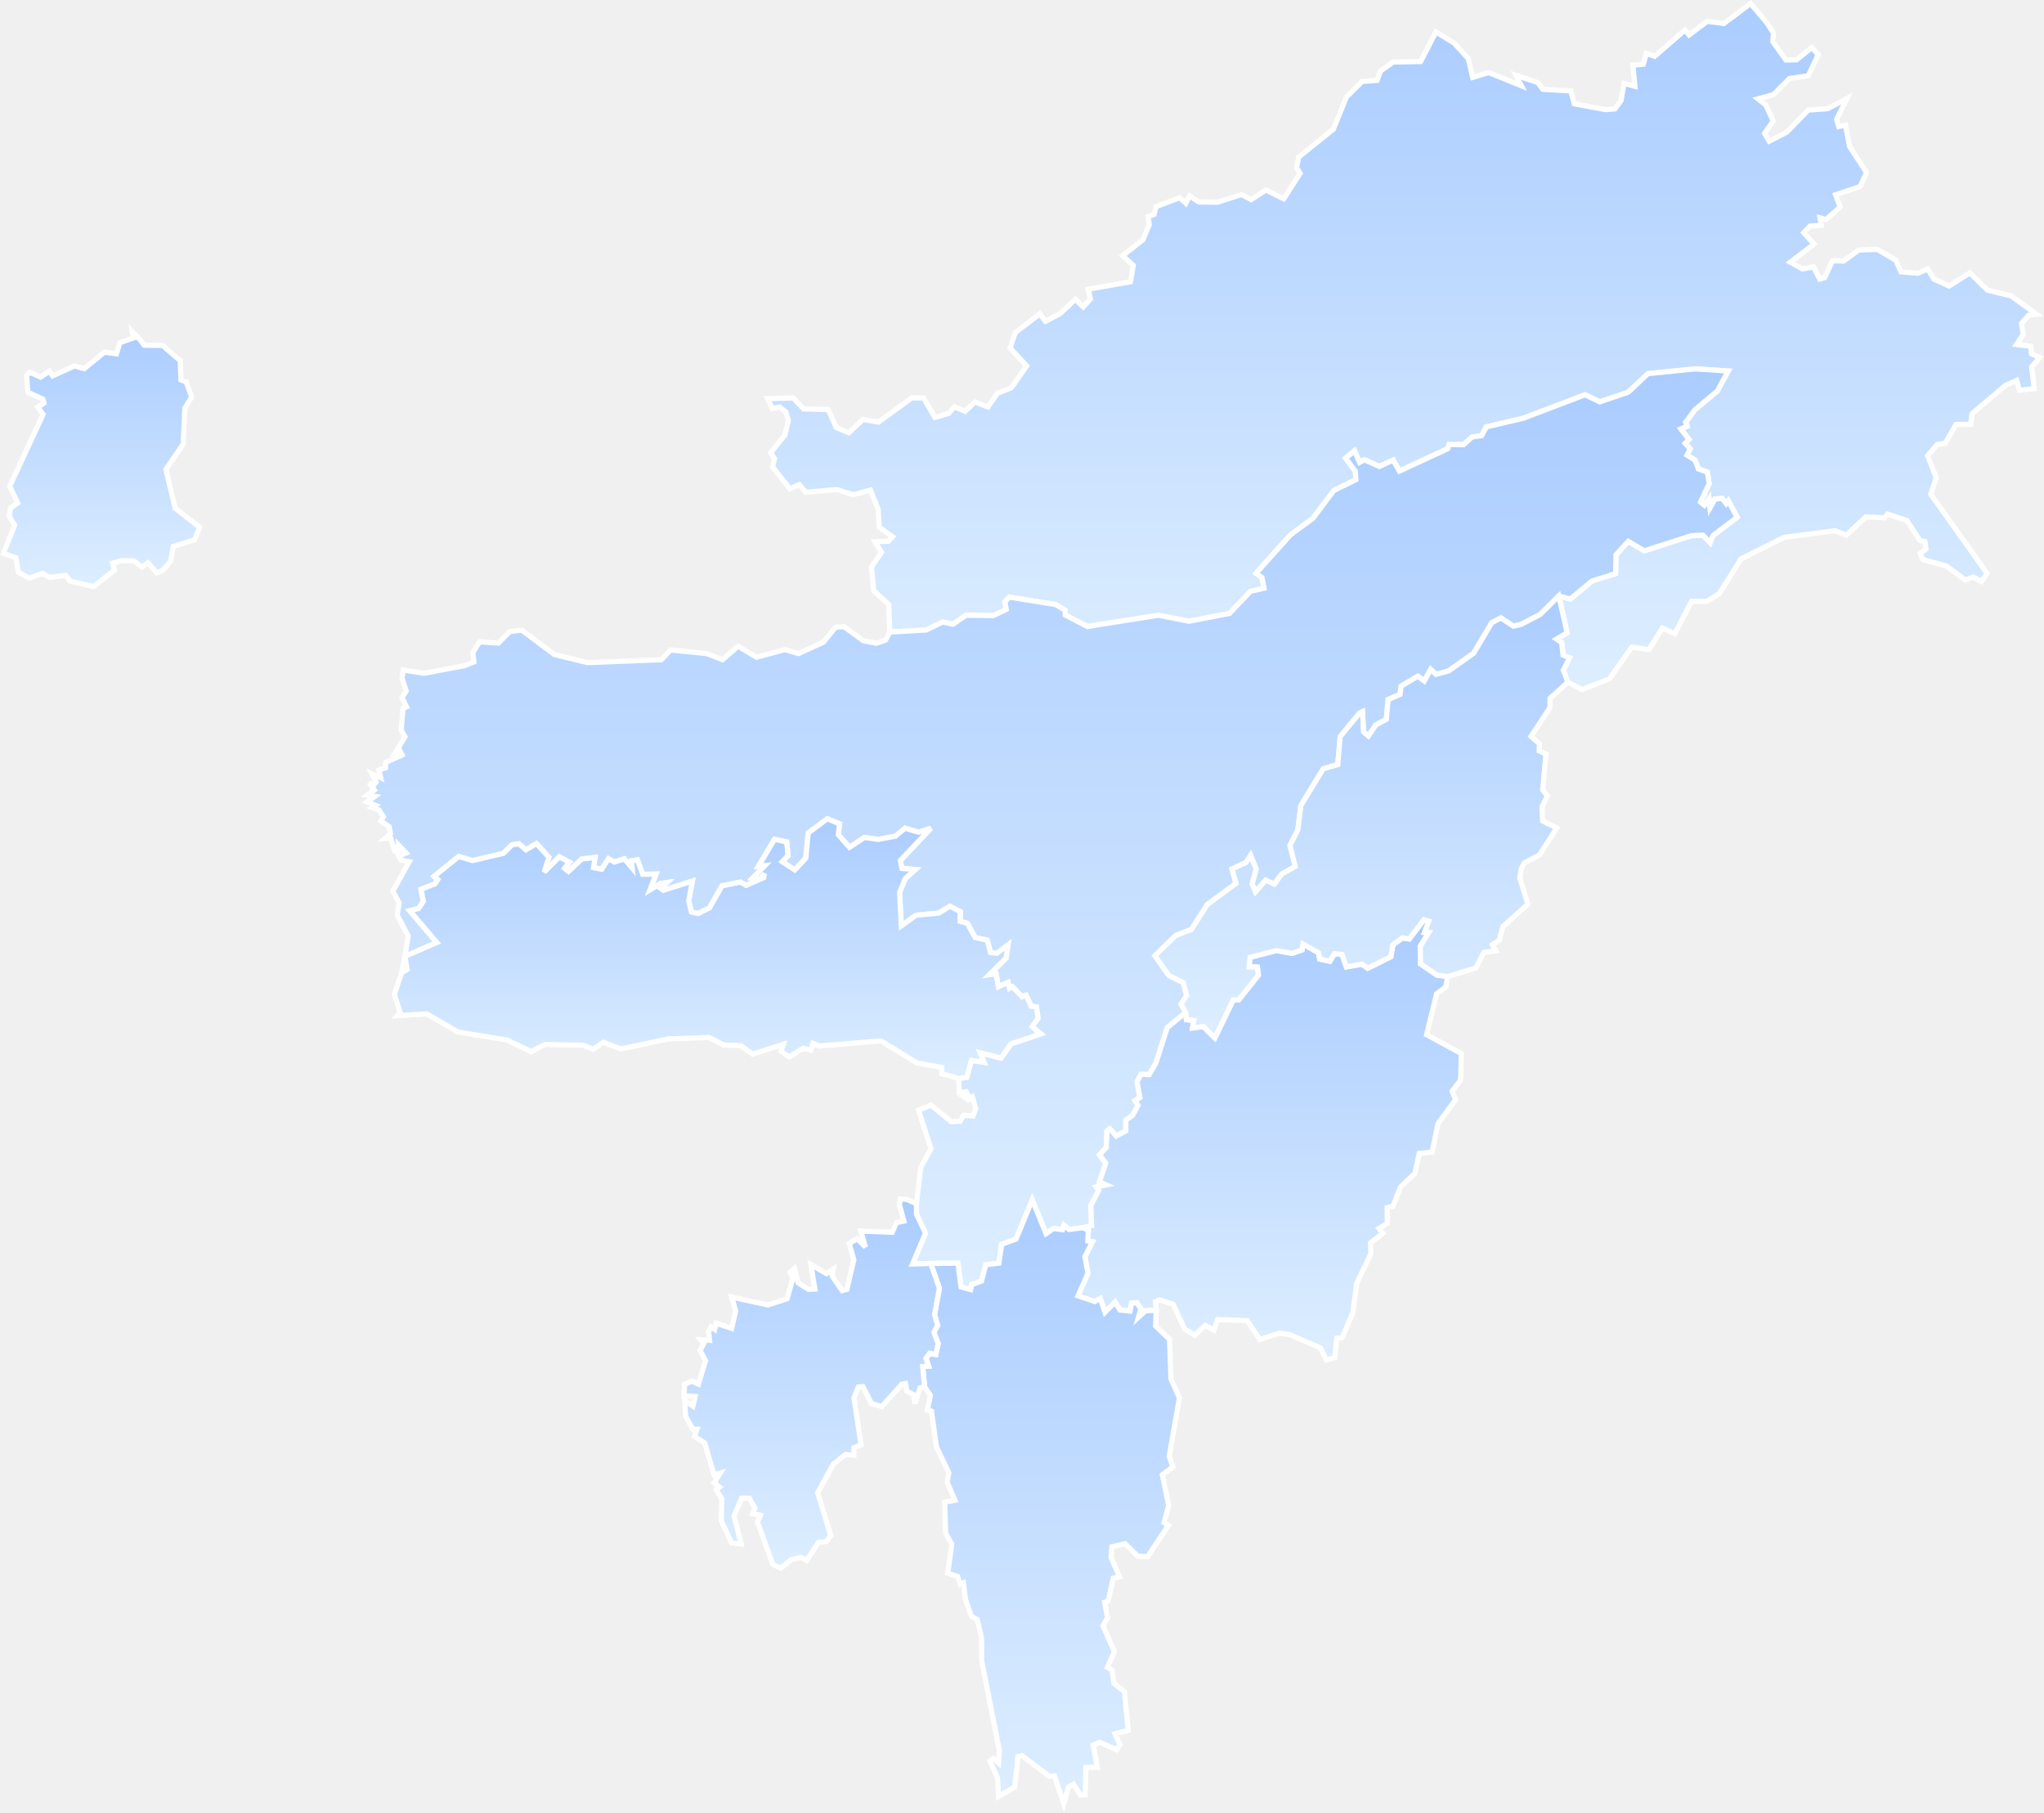
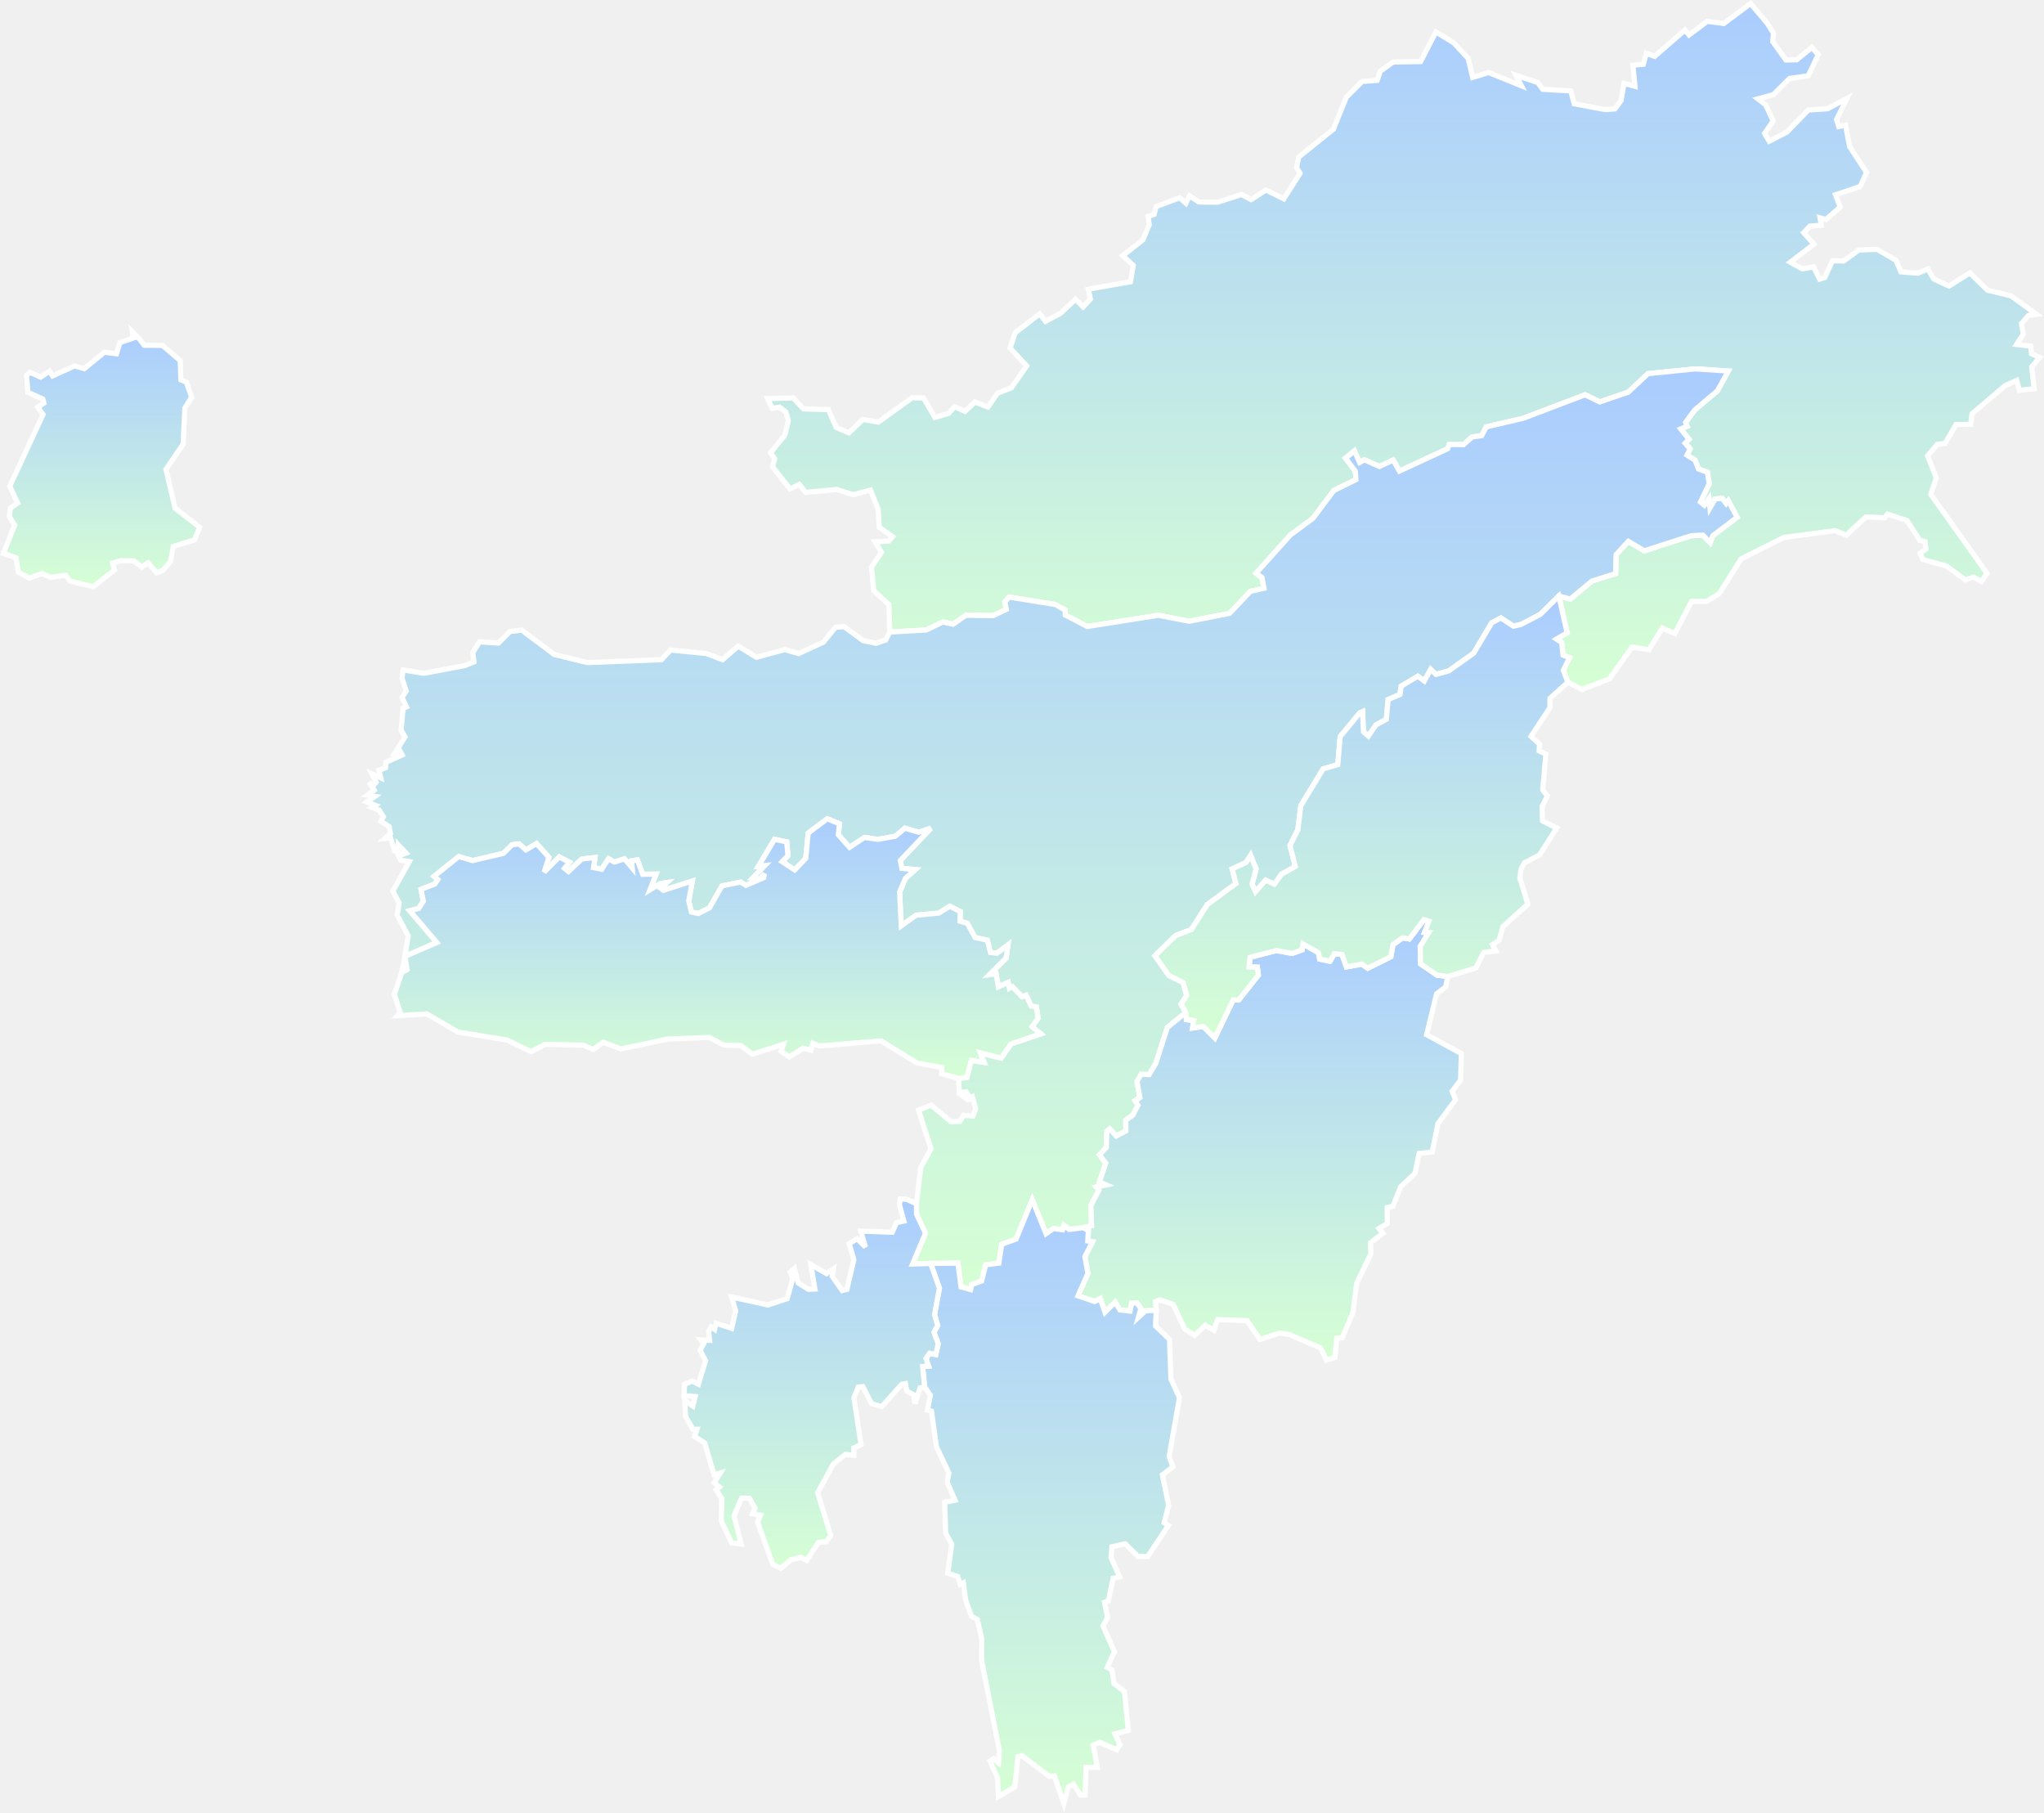
<svg xmlns="http://www.w3.org/2000/svg" xmlns:ns1="http://amcharts.com/ammap" version="1.1" id="svg1" viewBox="0 0 197.475 175.076">
  <defs id="defs1">
    <style type="text/css" id="style1">
      .land {
        /* Use the fill attribute to reference the gradient */
        fill: url(#landGradient);
        fill-opacity: 1;
        stroke: white;
        stroke-opacity: 1;
        stroke-width: 0.5;
        transition: fill 0.3s ease-in-out; /* Add a smooth transition for the hover effect */
      }
      .land:hover {
        fill: #ffff; /* Change the fill color on hover */
        fill-opacity: 1;
        stroke: white;
        stroke-opacity: 1;
        stroke-width: 0.5;
      }
    </style>
    <ns1:ammap projection="mercator" leftLongitude="68.19" topLatitude="37.054" rightLongitude="97.42" bottomLatitude="6.746" />
    <linearGradient id="landGradient" x1="0%" y1="0%" x2="0%" y2="100%">
      <stop offset="0%" stop-color="#aaccff" stop-opacity="1" />
-       <stop offset="100%" stop-color="#ddeeff" stop-opacity="1" />
+       <stop offset="100%" stop-color="#d6ffd4" stop-opacity="1" />
    </linearGradient>
  </defs>
  <g id="g1" transform="translate(-414.8528,-290.4187)">
    <path id="IN-AR" title="Arunachal Pradesh" class="land" d="m 585.597,292.679 0.586,0.923 -0.057,0.841 1.267,1.77 1.034,-0.016 1.469,-1.19 0.621,0.696 -0.973,2.039 -1.803,0.259 -1.561,1.563 -1.49,0.405 0.751,0.583 0.722,1.549 -0.829,1.205 0.445,0.751 1.713,-0.878 2.06,-2.129 1.865,-0.127 1.871,-0.993 -1,2.03 0.212,0.683 0.654,-0.134 0.39,2.067 1.644,2.509 -0.628,1.353 -2.37,0.793 0.447,1.187 -1.382,1.211 -0.568,-0.17 0.119,0.718 -1.089,0.082 -0.606,0.63 0.991,1.113 -2.287,1.745 1.174,0.645 1.07,-0.193 0.596,1.178 0.491,-0.153 0.742,-1.616 1.087,0.022 1.452,-1.06 1.779,-0.064 1.81,1.043 0.488,1.129 1.63,0.135 0.971,-0.416 0.571,0.968 1.478,0.681 2.011,-1.265 1.703,1.671 2.264,0.539 2.48,1.791 -0.774,0.095 -0.687,0.791 0.172,1.026 -0.653,1.002 1.376,0.162 0.074,0.735 0.798,0.354 -0.776,0.895 0.229,2.116 -1.421,0.162 -0.261,-0.953 -1.092,0.481 -3.224,2.735 -0.127,1.023 -1.421,0.019 -1.053,1.817 -0.752,0.104 -0.936,1.096 0.839,2.132 -0.541,1.582 5.44,7.636 -0.53,0.795 -0.792,-0.431 -0.775,0.283 -1.819,-1.347 -2.282,-0.628 -0.257,-0.601 0.558,-0.413 -0.103,-0.728 -0.489,-0.107 -1.243,-1.92 -1.88,-0.616 -0.282,0.356 -1.812,-0.09 -1.888,1.767 -1.08,-0.433 -4.949,0.647 -4.142,2.08 -2.098,3.346 -1.236,0.76 -1.45,10e-4 -1.615,3.106 -1.202,-0.53 -1.294,2.077 -1.649,-0.233 -2.175,3.059 -2.644,1.026 -1.359,-0.706 v 0 l -0.449,-1.143 0.601,-1.213 -0.623,-0.257 -0.136,-1.221 -0.505,-0.33 1.033,-0.607 -0.803,-3.554 v 0 l 1.104,0.297 2.101,-1.742 2.285,-0.723 0.041,-1.82 1.182,-1.293 1.547,0.916 4.526,-1.457 1.134,-0.058 0.701,0.73 0.261,-0.675 2.344,-1.782 -0.85,-1.586 -0.204,0.267 -0.38,-0.491 -0.692,0.044 -0.498,0.871 -0.092,-0.892 -0.445,0.632 -0.377,-0.309 0.842,-1.781 -0.173,-1.105 -0.868,-0.314 -0.328,-0.855 -0.776,-0.48 0.3,-0.601 -0.482,-0.549 0.377,-0.37 -0.801,-1.012 0.62,-0.257 -0.153,-0.381 0.893,-1.201 2.18,-1.837 1.05,-1.915 -3.173,-0.209 -4.587,0.462 -1.901,1.791 -2.755,0.937 -1.42,-0.686 -5.971,2.269 -3.568,0.83 -0.449,0.846 -0.922,0.128 -0.825,0.742 -1.393,-0.015 -0.144,0.413 -4.663,2.159 -0.602,-1.066 -1.329,0.619 -1.455,-0.647 -0.46,0.257 -0.498,-1.118 -0.86,0.707 0.949,1.255 0.054,0.818 -2.132,1.045 -2.016,2.686 -2.185,1.613 -3.313,3.69 0.569,0.417 0.2,1.037 -1.31,0.297 -2.023,2.132 -3.903,0.76 -2.96,-0.577 -6.879,1.084 -2.126,-1.107 -0.023,-0.477 -0.926,-0.538 -4.469,-0.721 -0.416,0.467 0.133,0.726 -1.26,0.598 -2.63,-0.033 -1.253,0.865 -0.977,-0.217 -1.605,0.773 -3.528,0.201 v 0 l -0.095,-2.66 -1.456,-1.335 -0.218,-2.281 0.97,-1.435 -0.63,-1.008 1.299,-0.058 0.397,-0.432 -1.294,-0.929 -0.091,-1.709 -0.748,-1.868 -1.661,0.449 -1.599,-0.504 -2.993,0.275 -0.627,-0.76 -0.893,0.423 -1.688,-2.121 0.196,-0.782 -0.385,-0.59 1.382,-1.706 0.332,-1.393 -0.24,-0.839 -0.614,-0.471 -0.698,0.13 -0.451,-0.947 2.47,-0.064 0.997,1.059 2.4,0.069 0.761,1.728 1.218,0.514 1.363,-1.292 1.498,0.256 3.244,-2.351 1.123,0.025 1.088,1.876 1.336,-0.395 0.566,-0.637 1.006,0.443 0.972,-0.9 1.243,0.482 0.928,-1.331 1.343,-0.532 1.471,-2.105 -1.602,-1.731 0.503,-1.487 2.358,-1.806 0.561,0.714 1.441,-0.77 1.45,-1.352 0.75,0.733 0.699,-0.764 -0.212,-0.948 4.089,-0.722 0.263,-1.585 -1.023,-0.93 1.953,-1.536 0.614,-1.456 -0.113,-0.79 0.582,-0.208 0.193,-0.756 2.276,-0.851 0.598,0.532 0.354,-0.72 0.895,0.596 1.805,0.027 2.334,-0.749 0.913,0.493 1.441,-0.924 1.719,0.846 1.576,-2.464 -0.338,-0.541 0.202,-1.023 3.354,-2.698 1.247,-3.08 1.528,-1.527 1.448,-0.106 0.322,-0.897 1.233,-0.874 2.652,-0.05 1.472,-2.858 1.735,1.058 1.388,1.509 0.432,1.825 1.545,-0.469 3.161,1.28 -0.529,-1.011 2.111,0.697 0.489,0.656 2.7,0.153 0.33,1.244 3.007,0.561 0.925,-0.068 0.6,-0.814 0.279,-1.649 1.057,0.278 -0.191,-2.036 1.007,-0.095 0.271,-1.047 0.823,0.287 2.922,-2.545 0.394,0.479 1.766,-1.317 1.597,0.21 2.584,-1.929 z" />
    <path id="IN-AS" title="Assam" class="land" d="m 453.975,382.794 0.206,1.282 -0.521,0.291 v 0 z m 46.843,-31.323 3.527,-0.202 1.605,-0.773 0.977,0.217 1.253,-0.865 2.63,0.034 1.261,-0.598 -0.133,-0.726 0.415,-0.467 4.47,0.721 0.926,0.538 0.023,0.477 2.126,1.107 6.879,-1.084 2.96,0.577 3.902,-0.76 2.023,-2.132 1.31,-0.297 -0.199,-1.037 -0.569,-0.417 3.313,-3.69 2.186,-1.612 2.016,-2.686 2.132,-1.046 -0.054,-0.818 -0.949,-1.255 0.86,-0.707 0.498,1.118 0.46,-0.257 1.455,0.647 1.329,-0.619 0.602,1.066 4.663,-2.159 0.145,-0.414 1.393,0.016 0.825,-0.742 0.922,-0.128 0.449,-0.845 3.567,-0.831 5.972,-2.269 1.42,0.686 2.755,-0.937 1.9,-1.791 4.588,-0.462 3.173,0.209 -1.05,1.915 -2.181,1.837 -0.893,1.202 0.152,0.38 -0.619,0.257 0.801,1.012 -0.377,0.37 0.481,0.549 -0.3,0.602 0.776,0.479 0.328,0.855 0.867,0.314 0.174,1.105 -0.843,1.78 0.377,0.309 0.445,-0.632 0.092,0.892 0.498,-0.871 0.692,-0.044 0.38,0.491 0.204,-0.267 0.85,1.586 -2.344,1.782 -0.261,0.676 -0.701,-0.73 -1.134,0.058 -4.526,1.458 -1.547,-0.916 -1.182,1.293 -0.041,1.82 -2.285,0.723 -2.102,1.742 -1.104,-0.297 v 0 l -1.789,1.777 -1.856,0.97 -0.747,0.167 -1.204,-0.791 -0.878,0.459 -1.759,2.95 -2.42,1.713 -1.22,0.326 -0.506,-0.481 -0.617,1.125 -0.62,-0.463 -1.614,0.958 -0.114,0.801 -1.143,0.492 -0.177,1.91 -1.012,0.551 -0.725,1.063 -0.474,-0.415 -0.086,-1.94 -0.273,0.123 -1.888,2.288 -0.23,2.703 -1.413,0.414 -2.16,3.555 -0.287,2.333 -0.759,1.513 0.514,2.03 -1.33,0.741 -0.694,0.966 -0.846,-0.387 -0.974,1.117 -0.334,-0.739 0.388,-1.467 -0.53,-1.304 -0.443,0.687 -1.344,0.624 0.373,1.407 -2.768,2.031 -1.536,2.409 -1.515,0.579 -2.005,1.954 1.343,1.907 1.381,0.679 0.342,1.263 -0.551,0.822 0.463,0.804 v 0 l -1.785,1.459 -1.108,3.452 -0.652,1.1 -0.763,-0.039 -0.405,0.709 0.284,1.549 -0.47,0.287 0.278,0.459 -0.506,0.953 -0.668,0.478 0.004,1.037 -0.93,0.493 -0.634,-0.689 -0.27,0.231 -0.054,1.556 -0.656,0.723 0.604,0.802 -0.613,1.813 0.661,0.29 -0.961,0.2 0.242,0.314 -0.772,1.467 0.071,1.963 -0.81,0.181 v 0 l -1.356,0.177 -0.506,-0.397 -0.133,0.422 -0.886,-0.115 -0.71,0.497 -1.334,-3.272 -1.561,3.797 -1.391,0.506 -0.266,1.812 -1.275,0.17 -0.4,1.563 -0.956,0.347 -0.104,0.476 -0.927,-0.252 -0.298,-2.299 -2.632,0.031 v 0 l -1.754,0.056 1.249,-2.971 -0.867,-1.853 -0.002,-1 v 0 l 0.417,-3.502 0.991,-1.82 -1.209,-3.73 1.212,-0.479 1.948,1.608 0.855,-0.05 0.353,-0.577 0.893,0.074 0.271,-0.696 -0.323,-1.147 -0.432,0.273 -0.348,-0.252 0.453,-0.084 -0.275,-0.438 -0.672,0.082 -0.054,-1.361 v 0 l 0.782,-0.122 0.44,-1.63 1.228,0.194 -0.383,-0.929 2.03,0.513 0.947,-1.365 2.879,-0.973 -0.832,-0.69 0.576,-0.825 -0.163,-1.09 -0.499,-0.063 -0.492,-1.06 -0.396,0.145 -0.929,-0.971 -0.286,0.156 -0.122,-0.576 -0.945,0.433 -0.229,-1.271 -0.643,0.097 1.617,-1.614 0.184,-1.264 -1.065,0.803 -0.629,-0.07 -0.312,-1.19 -1.171,-0.252 -0.759,-1.375 -0.697,-0.197 0.021,-0.935 -1.007,-0.511 -1.078,0.655 -2.189,0.208 -1.429,1.024 -0.159,-3.256 0.56,-1.329 0.955,-0.853 -1.294,-0.11 -0.153,-0.764 2.951,-3.112 -1.176,0.384 -1.316,-0.393 -0.945,0.779 -1.681,0.303 -1.293,-0.19 -1.443,0.962 -1.088,-1.22 0.118,-1.056 -1.183,-0.487 -1.843,1.38 -0.231,2.436 -1.065,1.127 -1.218,-0.799 0.562,-0.577 -0.122,-1.333 -1.179,-0.248 -1.553,2.603 0.622,-0.068 -1.185,1.214 0.691,0.087 0.459,-0.514 -0.09,0.388 -1.696,0.737 -0.534,-0.317 -1.786,0.368 -1.213,2.125 -1.083,0.543 -0.668,-0.142 -0.253,-1.081 0.347,-1.913 -2.788,0.894 -0.28,-0.197 0.6,-0.549 -0.616,0.088 -1.012,0.614 0.596,-1.522 -1.293,0.02 -0.518,-1.398 -0.562,0.102 0.067,0.691 -0.756,-0.89 -0.968,0.314 -0.563,-0.323 -0.666,1.016 -0.785,-0.16 0.144,-0.975 -1.284,0.151 -1.282,1.202 -0.383,-0.31 0.471,-0.583 -0.975,-0.518 -1.463,1.471 0.458,-1.431 -1.196,-1.325 -1.019,0.607 -0.673,-0.582 -0.66,0.089 -0.851,0.833 -2.969,0.693 -1.337,-0.389 -2.385,1.912 0.36,0.304 -0.285,0.433 -1.334,0.517 0.223,1.157 -0.455,0.691 -0.855,0.221 2.61,3.068 -3.081,1.338 v 0 l 0.316,-1.976 -1.059,-2.024 0.187,-1.174 -0.608,-1.126 1.588,-2.853 -0.814,-0.144 -0.209,-0.405 0.71,-0.282 -0.75,-0.795 0.004,0.682 -0.352,-0.09 -0.396,-1.262 -0.547,0.057 0.534,-0.48 -0.124,-0.661 -0.805,-0.531 0.242,-0.427 -0.414,-0.653 -0.673,-0.242 v 0 l 0.322,-0.208 -0.823,-0.327 0.778,-0.539 -0.728,-0.115 0.659,-0.487 -0.501,-0.735 0.427,0.267 0.257,-0.294 -0.411,-0.804 0.854,0.38 -0.17,-0.747 0.635,-0.219 0.024,-0.52 1.576,-0.725 -0.219,-0.425 -0.409,0.146 0.907,-1.474 -0.376,-0.649 0.195,-2.097 0.325,-0.148 -0.429,-0.912 0.404,-0.608 -0.406,-1.265 v 0 l 0.113,-0.774 1.997,0.322 3.941,-0.74 0.893,-0.366 -0.098,-0.913 0.645,-1.026 1.814,0.128 1.121,-1.118 1.144,-0.135 3.145,2.354 3.189,0.78 7.153,-0.277 0.893,-0.94 3.469,0.345 1.549,0.591 1.508,-1.304 1.768,1.068 2.742,-0.736 1.329,0.378 2.4,-1.096 1.169,-1.447 0.826,-0.049 1.849,1.351 1.255,0.25 0.909,-0.314 z" />
    <path id="IN-ML" title="Meghalaya" class="land" d="m 453.975,382.794 3.081,-1.337 -2.611,-3.068 0.856,-0.221 0.455,-0.691 -0.223,-1.157 1.334,-0.517 0.285,-0.433 -0.36,-0.304 2.385,-1.912 1.337,0.389 2.968,-0.692 0.851,-0.833 0.66,-0.089 0.673,0.582 1.019,-0.607 1.196,1.325 -0.458,1.431 1.463,-1.472 0.974,0.518 -0.47,0.583 0.382,0.309 1.283,-1.202 1.284,-0.15 -0.144,0.975 0.785,0.16 0.666,-1.016 0.564,0.323 0.968,-0.313 0.756,0.89 -0.068,-0.692 0.562,-0.102 0.517,1.399 1.293,-0.02 -0.595,1.522 1.011,-0.615 0.617,-0.088 -0.6,0.549 0.28,0.197 2.788,-0.894 -0.346,1.913 0.253,1.08 0.667,0.142 1.083,-0.543 1.213,-2.125 1.787,-0.368 0.534,0.317 1.696,-0.737 0.09,-0.388 -0.459,0.514 -0.692,-0.088 1.185,-1.214 -0.622,0.068 1.553,-2.602 1.178,0.248 0.122,1.333 -0.561,0.577 1.218,0.8 1.065,-1.127 0.232,-2.436 1.842,-1.38 1.183,0.487 -0.118,1.056 1.088,1.22 1.443,-0.962 1.293,0.191 1.681,-0.303 0.945,-0.779 1.316,0.393 1.176,-0.385 -2.951,3.113 0.153,0.764 1.294,0.11 -0.955,0.853 -0.559,1.328 0.159,3.257 1.429,-1.025 2.189,-0.208 1.078,-0.656 1.007,0.512 -0.022,0.934 0.698,0.198 0.759,1.375 1.17,0.252 0.312,1.19 0.629,0.071 1.065,-0.803 -0.183,1.263 -1.618,1.614 0.643,-0.097 0.23,1.271 0.945,-0.433 0.122,0.576 0.286,-0.156 0.929,0.971 0.396,-0.145 0.492,1.06 0.499,0.063 0.164,1.09 -0.577,0.825 0.832,0.691 -2.878,0.972 -0.948,1.366 -2.03,-0.514 0.383,0.93 -1.228,-0.195 -0.44,1.631 -0.782,0.121 v 0 l -1.648,-0.467 0.014,-0.599 -2.393,-0.431 -3.482,-2.138 -5.973,0.499 -0.607,-0.266 -0.186,0.658 -0.767,-0.174 -1.315,0.829 -0.815,-0.53 0.247,-0.693 -3,0.967 -1.136,-0.833 -1.622,-0.05 -1.435,-0.738 -4.004,0.157 -4.512,0.952 -1.707,-0.64 -0.966,0.679 -0.973,-0.397 -3.686,-0.078 -1.347,0.703 -2.321,-1.127 -4.738,-0.769 -3.013,-1.752 -2.867,0.169 0.275,-0.335 -0.539,-1.73 0.7,-2.091 v 0 l 0.521,-0.29 z" />
    <path id="IN-MN" title="Manipur" class="land" d="m 529.416,388.21 0.058,0.697 0.713,0.079 -0.12,0.724 1.038,-0.147 1.116,1.116 1.775,-3.674 h 0.528 l 1.904,-2.397 -0.103,-0.771 -0.801,-0.02 0.102,-0.931 2.539,-0.65 1.534,0.273 0.947,-0.34 0.088,-0.572 1.493,0.84 0.128,0.623 0.976,0.208 0.448,-0.728 0.728,0.065 0.418,1.204 1.505,-0.264 0.56,0.397 2.236,-1.111 0.204,-1.156 0.92,-0.667 0.656,0.107 1.416,-1.863 0.474,0.147 -0.41,1.076 0.401,0.02 -0.826,1.339 0.035,1.687 1.582,1.085 1.034,0.137 v 0 l -0.18,1.004 -0.891,0.666 -0.96,3.95 3.355,1.822 -0.072,2.559 -0.818,1.079 0.333,0.822 -1.7,2.297 -0.564,2.758 -1.254,0.128 -0.408,1.927 -1.382,1.302 -0.751,1.881 -0.548,0.126 0.011,1.525 -0.808,0.491 0.377,0.463 -1.193,0.925 0.034,1.061 -1.367,2.848 -0.364,2.816 -1.033,2.426 -0.527,0.061 -0.195,1.874 -0.813,0.228 -0.556,-1.157 -2.978,-1.29 -0.98,-0.157 -1.906,0.621 -1.235,-1.814 -2.854,-0.108 -0.358,1.018 -0.836,-0.457 -1.015,0.966 -0.968,-0.609 -1.119,-2.399 -1.289,-0.421 -0.415,0.171 0.071,0.838 v 0 l -1.03,0.042 -0.689,0.633 0.237,-0.831 -0.388,-0.572 -0.507,0.03 -0.149,0.775 -0.981,-0.113 -0.459,-0.755 -0.984,0.981 -0.449,-1.32 -0.54,0.28 -1.618,-0.551 0.961,-2.172 -0.295,-1.608 0.736,-1.437 -0.457,-0.078 0.059,-0.998 -0.499,-0.292 v 0 l 0.809,-0.181 -0.071,-1.963 0.773,-1.466 -0.243,-0.315 0.961,-0.2 -0.661,-0.29 0.614,-1.812 -0.604,-0.802 0.656,-0.723 0.054,-1.556 0.27,-0.231 0.633,0.689 0.93,-0.493 -0.004,-1.037 0.668,-0.477 0.506,-0.953 -0.278,-0.46 0.469,-0.287 -0.284,-1.549 0.405,-0.709 0.763,0.038 0.652,-1.1 1.109,-3.452 z" />
    <path id="IN-MZ" title="Mizoram" class="land" d="m 504.77,412.459 2.631,-0.031 0.298,2.299 0.927,0.252 0.104,-0.476 0.957,-0.347 0.4,-1.563 1.275,-0.17 0.266,-1.812 1.391,-0.506 1.56,-3.796 1.334,3.272 0.71,-0.497 0.886,0.115 0.133,-0.422 0.505,0.398 1.357,-0.177 v 0 l 0.499,0.292 -0.059,0.998 0.457,0.078 -0.736,1.437 0.295,1.608 -0.961,2.172 1.618,0.551 0.54,-0.28 0.449,1.32 0.984,-0.981 0.459,0.755 0.981,0.113 0.149,-0.775 0.507,-0.03 0.388,0.572 -0.237,0.831 0.689,-0.633 1.03,-0.042 v 0 l -0.062,1.515 1.346,1.29 0.139,3.839 0.824,1.801 -0.994,5.657 0.355,1.027 -1.013,0.76 0.606,2.951 -0.435,1.675 0.412,0.265 -2.008,3.004 -0.932,-0.014 -1.23,-1.218 -1.288,0.289 -0.078,1.057 0.82,1.846 -0.62,0.134 -0.472,2.189 -0.355,0.133 0.282,1.494 -0.439,0.787 1.102,2.491 -0.684,1.513 0.46,0.266 0.176,1.278 1.02,0.809 0.371,3.741 -1.286,0.327 0.476,1.045 -0.322,0.491 -1.622,-0.718 -0.635,0.281 0.396,2.148 -1.095,-0.003 -0.084,2.655 -0.445,0.023 -0.674,-1.055 -0.505,0.278 -0.435,1.601 -0.903,-2.675 -0.484,0.044 -2.653,-2.004 -0.388,0.096 -0.314,2.929 -1.564,0.922 -0.098,-1.813 -0.723,-1.606 0.36,-0.237 0.468,0.412 0.081,-1.16 -1.724,-8.765 0.005,-2.114 -0.425,-1.815 -0.561,-0.308 -0.564,-1.601 -0.212,-1.636 -0.307,0.15 -0.24,-0.75 -0.963,-0.333 0.382,-2.788 -0.583,-1.081 -0.099,-2.98 0.995,-0.193 -0.749,-1.741 0.157,-0.898 -1.196,-2.524 -0.482,-3.439 -0.392,-0.109 0.289,-1.424 -0.56,-0.817 v 0 l -0.191,-1.964 0.573,-0.041 -0.251,-0.734 0.36,-0.51 0.591,0.128 0.229,-1.047 -0.412,-1.11 0.368,-0.662 -0.312,-1.028 0.475,-2.556 z" />
    <path id="IN-NL" title="Nagaland" class="land" d="m 565.453,347.987 0.803,3.554 -1.033,0.607 0.505,0.33 0.136,1.221 0.623,0.257 -0.601,1.213 0.449,1.143 v 0 l -1.736,1.556 -0.004,0.901 -1.828,2.775 0.816,0.734 -0.029,0.668 0.648,0.312 -0.304,3.464 0.446,0.568 -0.513,1.051 0.053,1.373 1.364,0.682 -1.659,2.599 -1.46,0.766 -0.319,0.603 -0.126,0.856 0.777,2.53 -2.407,2.163 -0.375,1.337 -0.643,0.416 0.335,0.6 -1.163,0.149 -0.772,1.506 -2.724,0.822 v 0 l -1.034,-0.137 -1.582,-1.085 -0.035,-1.687 0.826,-1.339 -0.401,-0.02 0.41,-1.076 -0.474,-0.147 -1.416,1.863 -0.656,-0.107 -0.92,0.667 -0.204,1.156 -2.236,1.111 -0.56,-0.397 -1.505,0.264 -0.418,-1.204 -0.728,-0.065 -0.448,0.728 -0.976,-0.208 -0.128,-0.623 -1.493,-0.84 -0.088,0.572 -0.947,0.34 -1.534,-0.273 -2.539,0.65 -0.102,0.931 0.801,0.02 0.103,0.771 -1.904,2.397 h -0.528 l -1.775,3.674 -1.116,-1.116 -1.038,0.147 0.12,-0.724 -0.713,-0.079 -0.058,-0.697 v 0 l -0.463,-0.804 0.551,-0.822 -0.342,-1.263 -1.381,-0.679 -1.343,-1.907 2.005,-1.954 1.515,-0.579 1.536,-2.41 2.768,-2.031 -0.373,-1.407 1.343,-0.624 0.444,-0.686 0.53,1.304 -0.388,1.467 0.334,0.739 0.974,-1.116 0.846,0.386 0.694,-0.966 1.33,-0.741 -0.514,-2.03 0.759,-1.513 0.287,-2.333 2.16,-3.555 1.414,-0.415 0.23,-2.703 1.888,-2.287 0.273,-0.123 0.086,1.94 0.474,0.414 0.724,-1.063 1.012,-0.551 0.177,-1.91 1.142,-0.491 0.115,-0.801 1.614,-0.958 0.62,0.464 0.617,-1.125 0.506,0.482 1.22,-0.326 2.42,-1.713 1.759,-2.951 0.877,-0.459 1.205,0.791 0.747,-0.167 1.856,-0.97 z" />
    <path id="IN-SK" title="Sikkim" class="land" d="m 428.334,323.177 0.449,0.591 1.766,0.018 1.713,1.457 0.07,1.876 0.523,0.201 0.512,1.464 -0.658,1.055 -0.16,3.473 -1.665,2.443 0.885,3.75 2.366,1.849 -0.486,1.204 -2.052,0.641 -0.271,1.446 -0.764,0.88 v 0 l -0.569,0.227 -0.84,-0.976 -0.585,0.417 -0.783,-0.595 -1.257,-0.021 -0.8,0.247 0.192,0.656 -2.051,1.603 -2.264,-0.544 -0.405,-0.555 -1.506,0.207 -0.772,-0.385 -1.235,0.452 -1.064,-0.576 -0.228,-1.389 -1.213,-0.421 v 0 l 1.092,-2.735 -0.517,-0.824 0.104,-0.809 0.695,-0.497 -0.759,-1.628 3.215,-6.928 -0.507,-0.699 0.591,-0.402 -0.106,-0.382 -1.443,-0.66 -0.127,-1.635 0.317,-0.297 1.038,0.467 0.86,-0.572 0.298,0.458 2.12,-0.966 0.933,0.269 1.953,-1.592 1.169,0.158 0.325,-1.084 1.298,-0.445 -0.097,-0.612 z" />
    <path id="IN-TR" title="Tripura" class="land" d="m 502.437,406.262 0.959,0.429 v 0 l 10e-4,1 0.868,1.853 -1.249,2.971 1.754,-0.056 v 0 l 0.841,2.395 -0.475,2.556 0.312,1.028 -0.368,0.662 0.412,1.11 -0.229,1.047 -0.591,-0.128 -0.36,0.51 0.251,0.734 -0.573,0.041 0.191,1.964 v 0 l -0.441,0.102 -0.49,1.519 -0.133,-0.86 -0.652,-0.349 -0.13,-0.727 -0.36,0.064 -1.936,2.16 -0.995,-0.303 -0.827,-1.631 -0.449,0.046 -0.415,1.043 0.687,4.529 -0.697,0.302 -0.001,0.715 -0.802,-0.087 -1.176,0.935 -1.517,2.769 1.268,4.136 -0.425,0.579 -0.768,0.073 -1.139,1.761 -0.538,-0.314 -0.967,0.241 -0.99,0.813 -0.776,-0.369 -1.471,-4.089 0.281,-0.656 -0.767,-0.154 0.245,-0.529 -0.55,-0.962 -0.754,-0.007 -0.729,1.711 0.693,2.721 -0.928,-0.109 -0.99,-2.119 0.041,-2.153 -0.542,-0.857 0.317,-0.263 -0.508,-0.426 0.593,-0.938 -0.606,0.178 -0.898,-3.067 -0.982,-0.637 0.233,-0.695 -0.388,0.008 -0.704,-1.231 -0.096,-1.554 0.788,0.537 0.233,-0.922 -1.084,-0.083 0.045,-1.097 0.736,-0.315 0.608,0.3 0.692,-2.264 -0.526,-0.992 0.355,-0.685 -0.298,-0.349 0.859,0.054 -0.093,-0.851 0.248,-0.443 0.334,0.236 0.142,-0.589 1.502,0.495 0.384,-1.698 -0.387,-1.326 3.5,0.761 1.86,-0.604 0.547,-1.938 -0.254,-0.611 0.408,-0.367 0.364,1.394 0.98,0.615 0.637,-0.023 -0.392,-2.368 1.509,0.873 0.668,-0.443 -0.12,0.698 0.974,1.384 0.453,-0.119 0.67,-2.859 -0.449,-1.557 0.768,-0.469 0.801,0.799 -0.446,-1.539 3.038,0.11 0.417,-0.928 0.704,-0.148 -0.426,-1.587 0.072,-0.548 z" />
  </g>
</svg>
